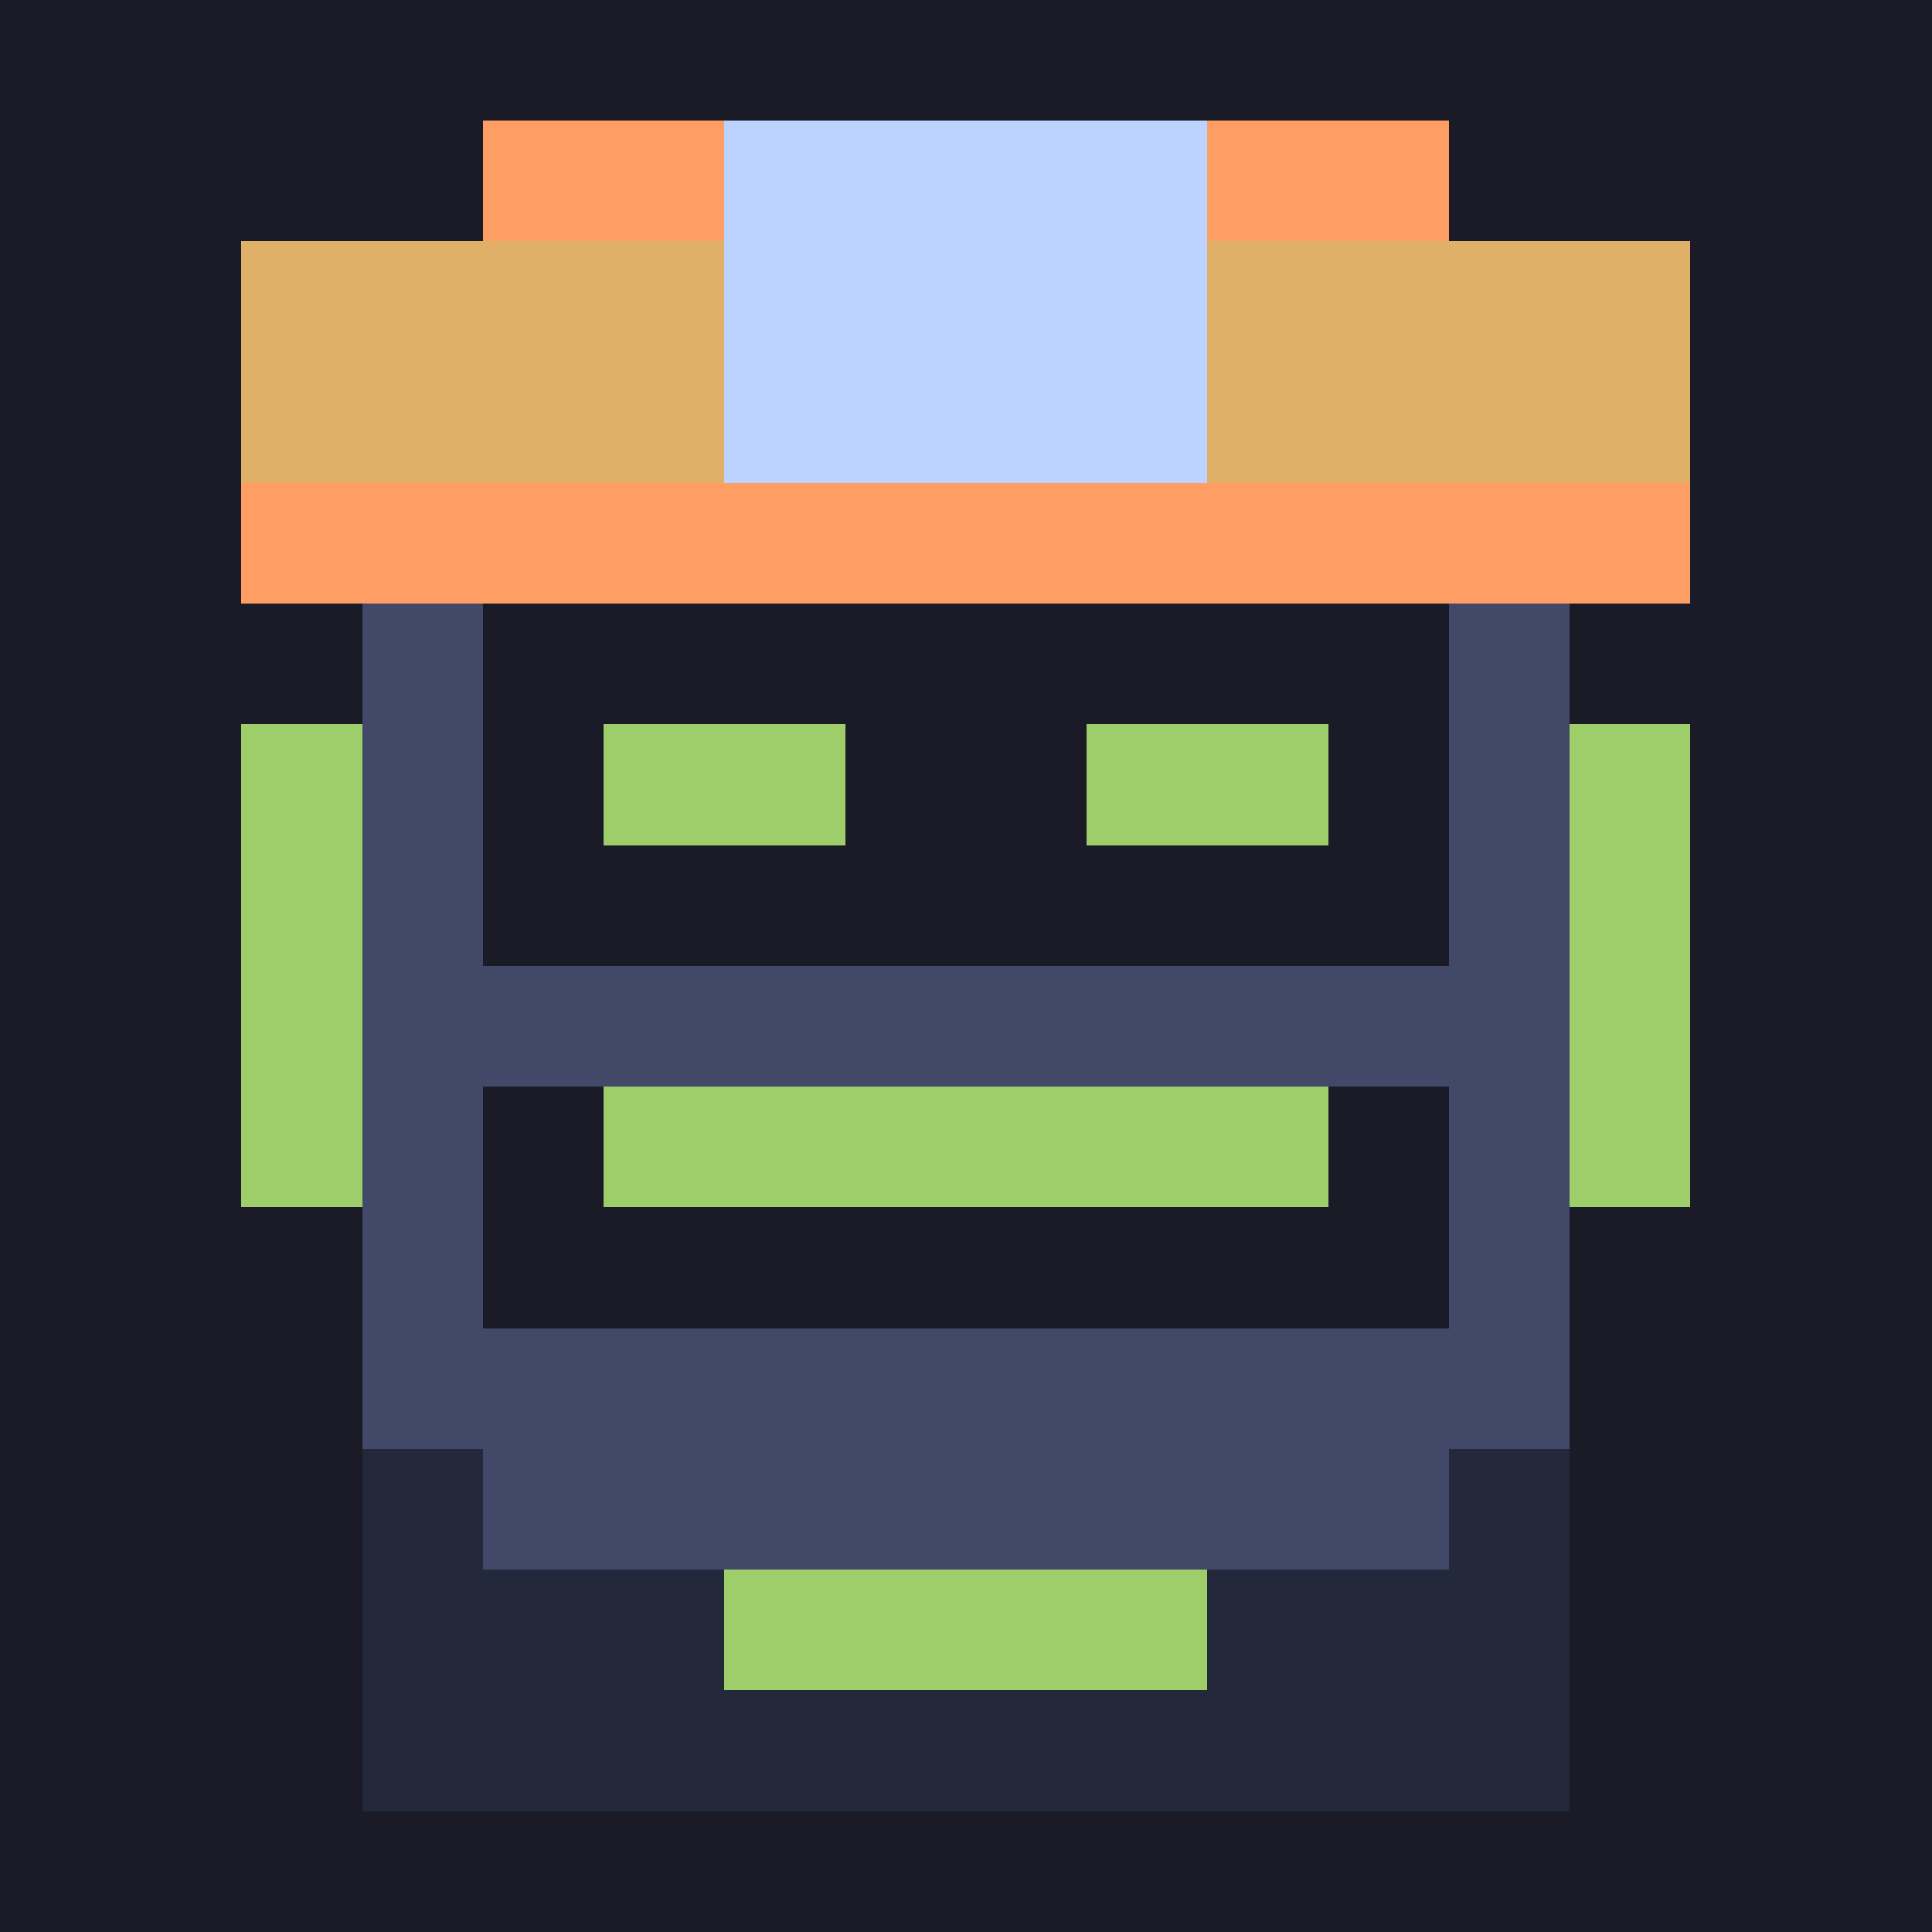
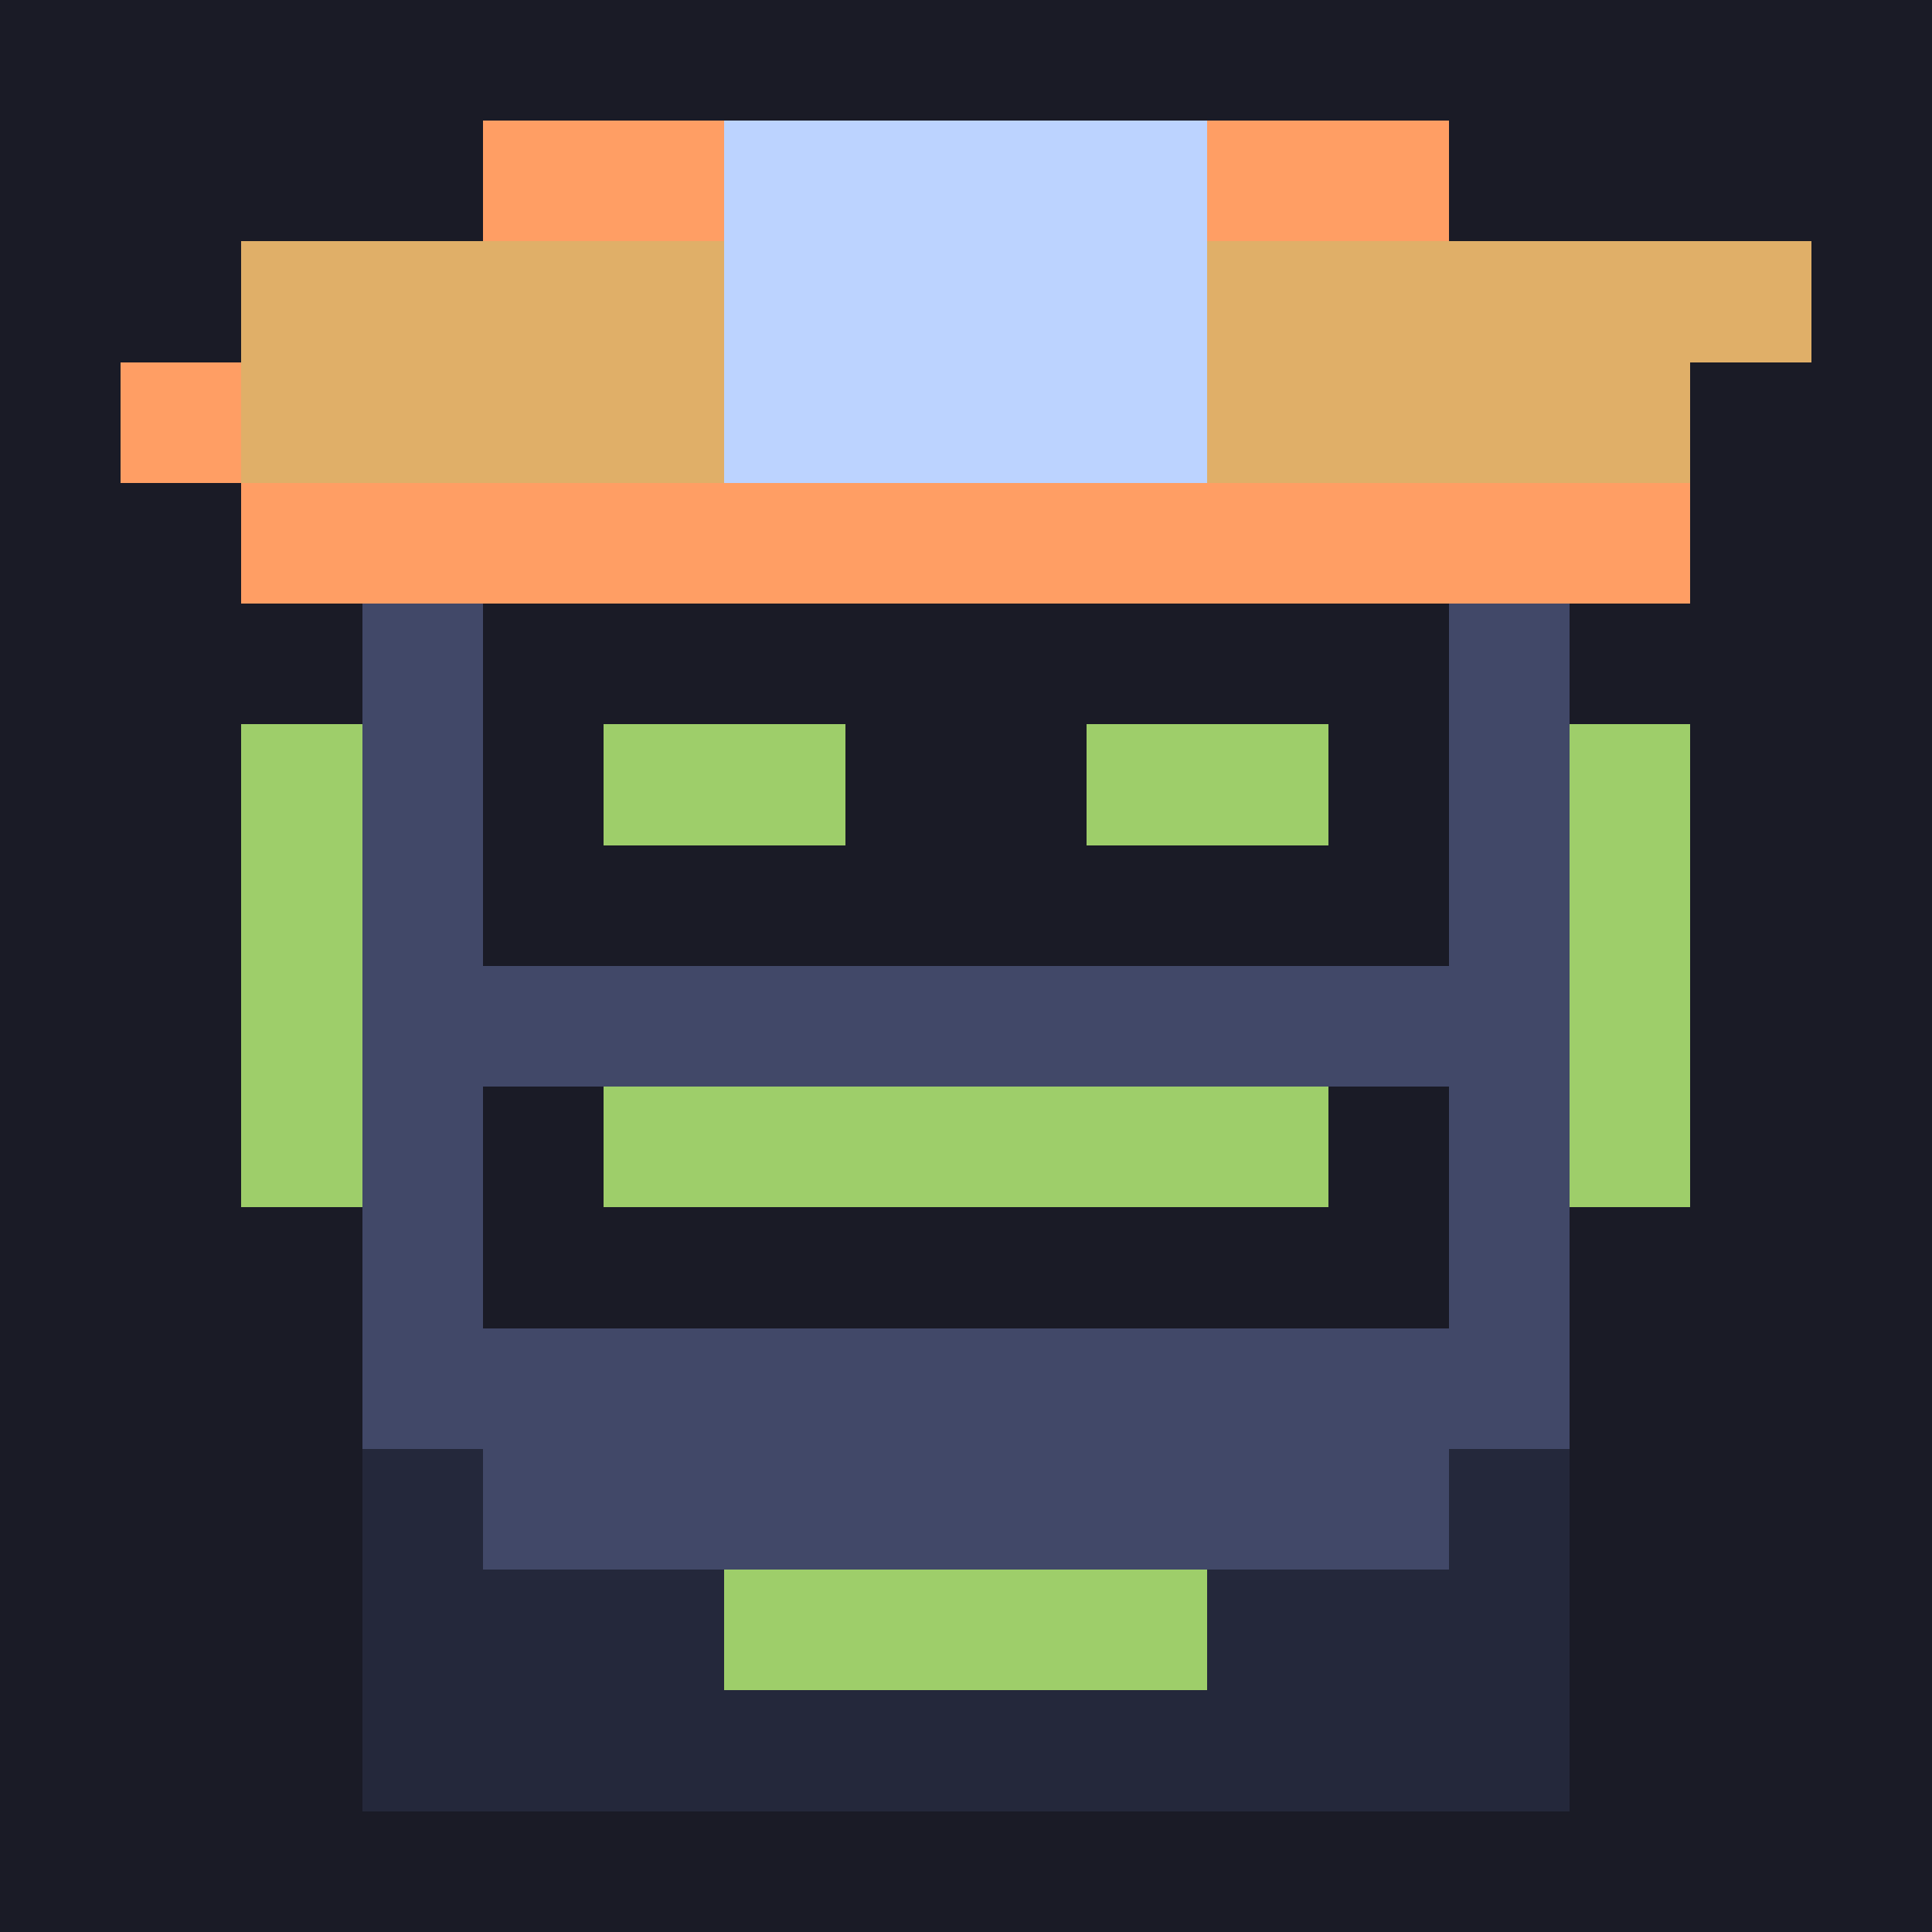
<svg xmlns="http://www.w3.org/2000/svg" viewBox="0 0 16 16" width="64" height="64" shape-rendering="crispEdges">
  <rect width="16" height="16" fill="#1a1b26" />
  <rect x="4" y="1" width="8" height="2" fill="#ff9e64" />
  <rect x="2" y="2" width="12" height="3" fill="#e0af68" />
-   <rect x="6" y="1" width="4" height="3" fill="#bcd3ff" />
+   <rect x="6" y="1" width="4" height="3" fill="#bcd3ff">
+     <animate attributeName="fill" values="#bcd3ff;#ffffff;#ff9e64;#bcd3ff" dur="0.9s" repeatCount="indefinite" />
+   </rect>
  <rect x="2" y="4" width="12" height="1" fill="#ff9e64" />
  <rect x="3" y="5" width="10" height="7" fill="#414868" />
  <rect x="4" y="5" width="8" height="3" fill="#1a1b26" />
-   <rect x="5" y="6" width="2" height="1" fill="#9ece6a" />
-   <rect x="9" y="6" width="2" height="1" fill="#9ece6a" />
+   <rect x="5" y="6" width="2" height="1" fill="#9ece6a">
+     <animate attributeName="fill" values="#9ece6a;#e0af68;#ffffff;#9ece6a" dur="1.1s" repeatCount="indefinite" />
+   </rect>
+   <rect x="9" y="6" width="2" height="1" fill="#9ece6a">
+     <animate attributeName="fill" values="#9ece6a;#e0af68;#ffffff;#9ece6a" dur="1.1s" repeatCount="indefinite" />
+   </rect>
  <rect x="4" y="9" width="8" height="2" fill="#1a1b26" />
-   <rect x="5" y="9" width="6" height="1" fill="#9ece6a" />
+   <rect x="5" y="9" width="6" height="1" fill="#9ece6a">
+     <animate attributeName="height" values="1;2;1;1" dur="0.55s" repeatCount="indefinite" />
+   </rect>
+   <rect x="1" y="3" width="1" height="1" fill="#ff9e64">
+     <animate attributeName="opacity" values="0;1;0" dur="0.4s" repeatCount="indefinite" />
+   </rect>
+   <rect x="14" y="2" width="1" height="1" fill="#e0af68">
+     <animate attributeName="opacity" values="1;0;1" dur="0.4s" repeatCount="indefinite" />
+   </rect>
  <rect x="2" y="6" width="1" height="4" fill="#9ece6a" />
  <rect x="13" y="6" width="1" height="4" fill="#9ece6a" />
  <rect x="3" y="12" width="10" height="3" fill="#24283b" />
  <rect x="4" y="12" width="8" height="1" fill="#414868" />
-   <rect x="6" y="13" width="4" height="1" fill="#9ece6a" />
+   <rect x="6" y="13" width="4" height="1" fill="#9ece6a">
+     <animate attributeName="fill" values="#9ece6a;#ff9e64;#9ece6a" dur="0.8s" repeatCount="indefinite" />
+   </rect>
</svg>
